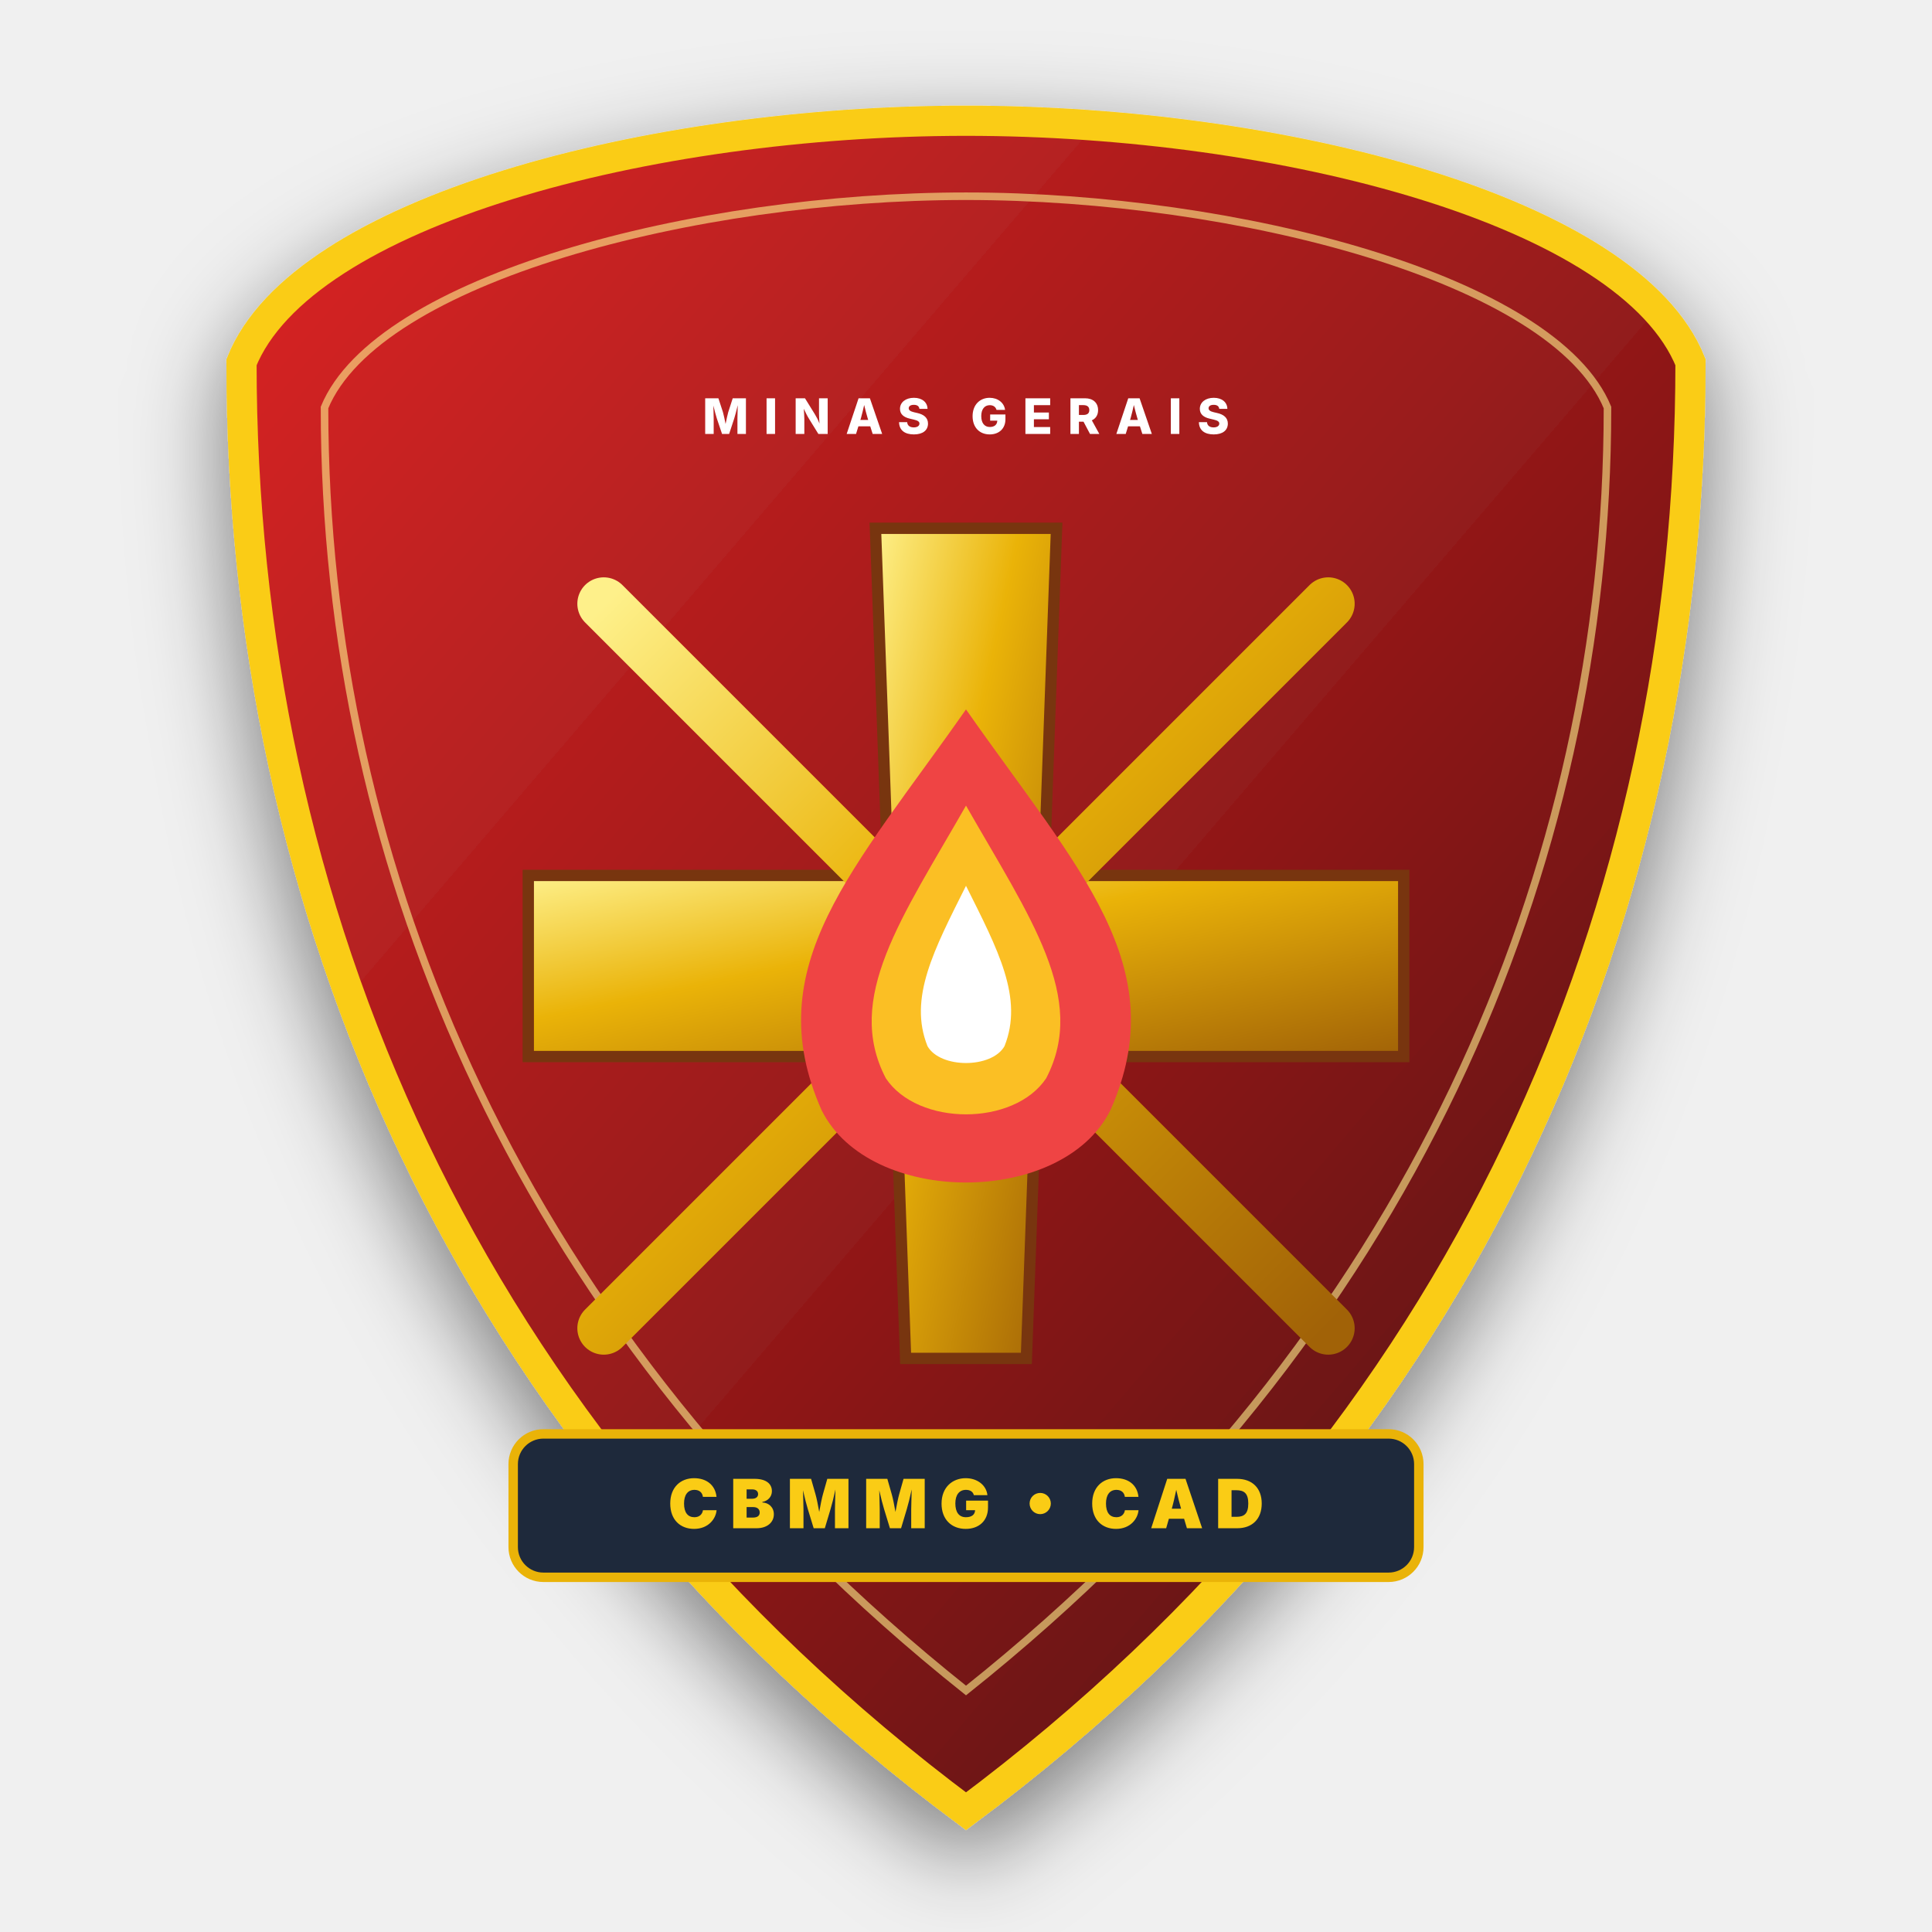
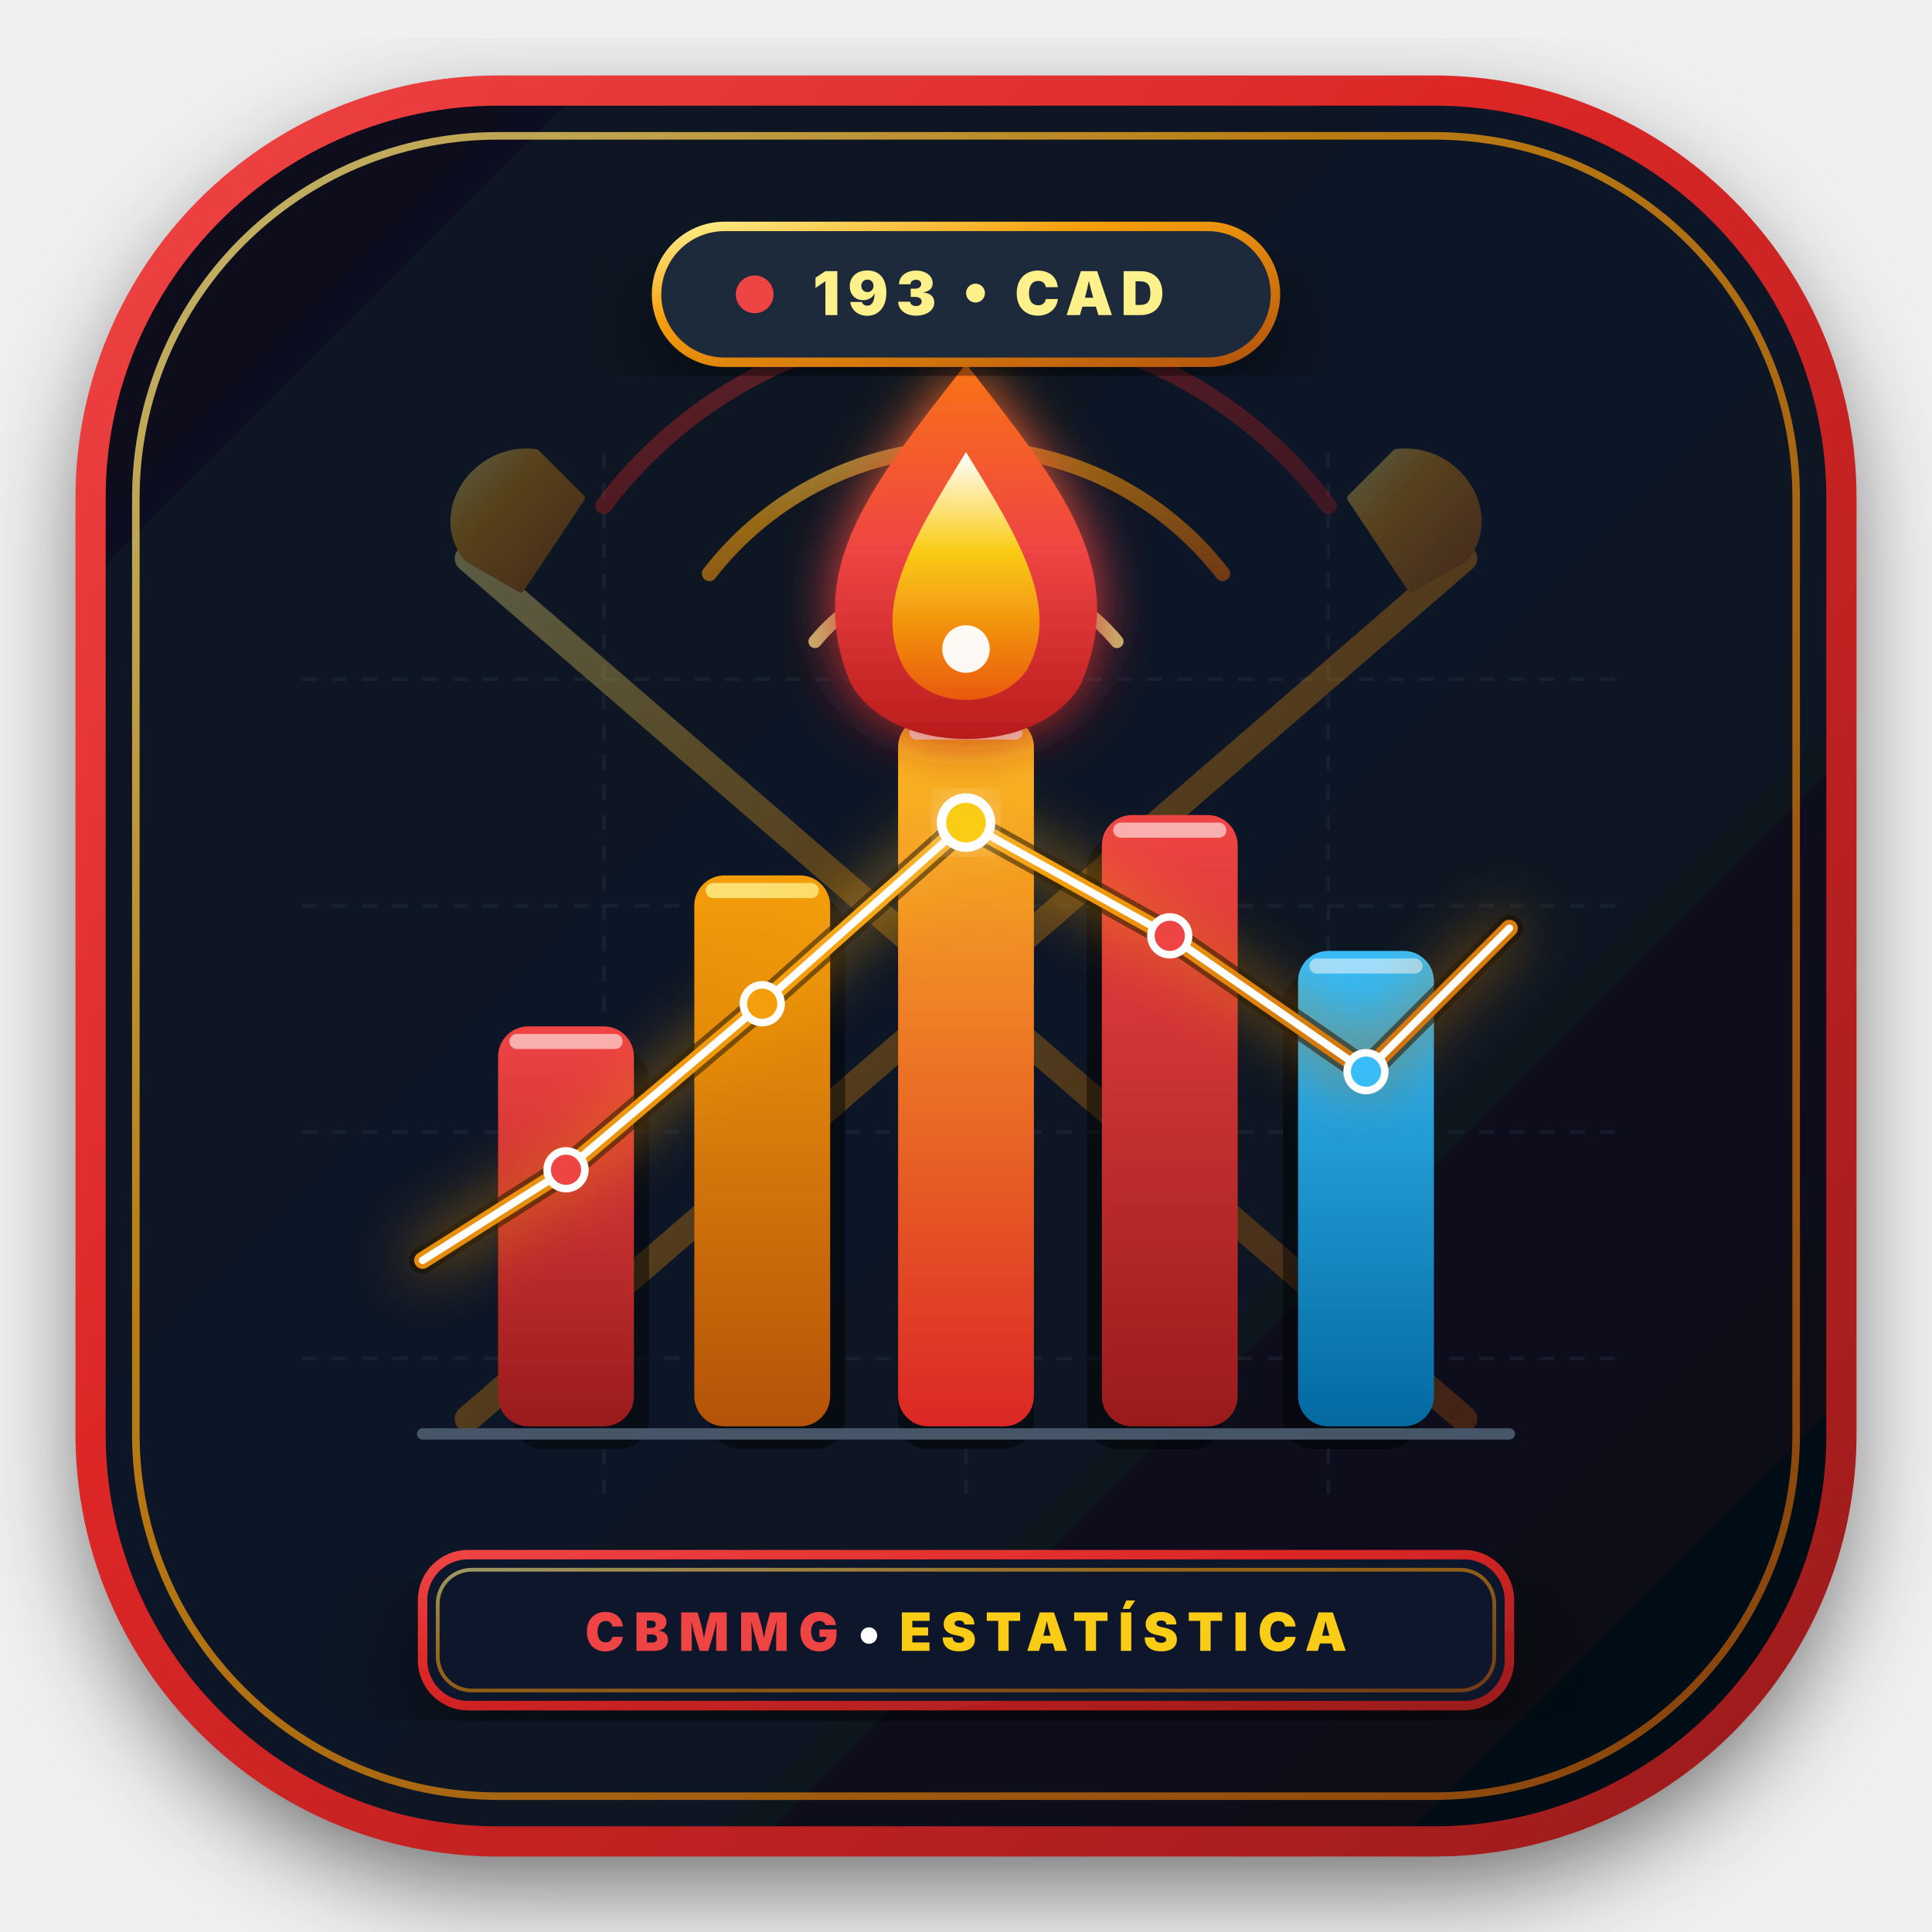
<svg xmlns="http://www.w3.org/2000/svg" viewBox="0 0 512 512" width="512" height="512">
  <defs>
-     <linearGradient id="shieldGrad" x1="0%" y1="0%" x2="100%" y2="100%">
+     <linearGradient id="bgGrad" x1="0%" y1="0%" x2="100%" y2="100%">
+       <stop offset="0%" stop-color="#0a0f1d" />
+       <stop offset="50%" stop-color="#111827" />
+       <stop offset="100%" stop-color="#030712" />
+     </linearGradient>
+     <linearGradient id="cbmRed" x1="0%" y1="0%" x2="100%" y2="100%">
+       <stop offset="0%" stop-color="#ef4444" />
+       <stop offset="40%" stop-color="#dc2626" />
+       <stop offset="100%" stop-color="#991b1b" />
+     </linearGradient>
+     <linearGradient id="cbmGold" x1="0%" y1="0%" x2="100%" y2="100%">
+       <stop offset="0%" stop-color="#fef08a" />
+       <stop offset="35%" stop-color="#f59e0b" />
+       <stop offset="100%" stop-color="#b45309" />
+     </linearGradient>
+     <linearGradient id="barGrad1" x1="0%" y1="100%" x2="0%" y2="0%">
+       <stop offset="0%" stop-color="#991b1b" />
+       <stop offset="100%" stop-color="#ef4444" />
+     </linearGradient>
+     <linearGradient id="barGrad2" x1="0%" y1="100%" x2="0%" y2="0%">
+       <stop offset="0%" stop-color="#b45309" />
+       <stop offset="100%" stop-color="#f59e0b" />
+     </linearGradient>
+     <linearGradient id="barGrad3" x1="0%" y1="100%" x2="0%" y2="0%">
      <stop offset="0%" stop-color="#dc2626" />
-       <stop offset="50%" stop-color="#991b1b" />
-       <stop offset="100%" stop-color="#450a0a" />
+       <stop offset="100%" stop-color="#fbbf24" />
    </linearGradient>
-     <linearGradient id="goldGrad" x1="0%" y1="0%" x2="100%" y2="100%">
-       <stop offset="0%" stop-color="#fef08a" />
-       <stop offset="40%" stop-color="#eab308" />
-       <stop offset="100%" stop-color="#a16207" />
+     <linearGradient id="barGrad4" x1="0%" y1="100%" x2="0%" y2="0%">
+       <stop offset="0%" stop-color="#0369a1" />
+       <stop offset="100%" stop-color="#38bdf8" />
    </linearGradient>
-     <filter id="shadow" x="-10%" y="-10%" width="120%" height="120%">
-       <feDropShadow dx="0" dy="8" stdDeviation="12" flood-color="#000000" flood-opacity="0.5" />
+     <linearGradient id="flameOuter" x1="0%" y1="100%" x2="0%" y2="0%">
+       <stop offset="0%" stop-color="#b91c1c" />
+       <stop offset="50%" stop-color="#ef4444" />
+       <stop offset="100%" stop-color="#f97316" />
+     </linearGradient>
+     <linearGradient id="flameInner" x1="0%" y1="100%" x2="0%" y2="0%">
+       <stop offset="0%" stop-color="#ea580c" />
+       <stop offset="60%" stop-color="#facc15" />
+       <stop offset="100%" stop-color="#ffffff" />
+     </linearGradient>
+     <filter id="glow" x="-20%" y="-20%" width="140%" height="140%">
+       <feGaussianBlur stdDeviation="8" result="blur" />
+       <feComposite in="SourceGraphic" in2="blur" operator="over" />
+     </filter>
+     <filter id="dropShadow" x="-10%" y="-10%" width="120%" height="120%">
+       <feDropShadow dx="0" dy="10" stdDeviation="14" flood-color="#000000" flood-opacity="0.6" />
    </filter>
  </defs>
-   <path d="M 256 32 C 340 32, 432 56, 448 96 C 448 240, 390 380, 256 480 C 122 380, 64 240, 64 96 C 80 56, 172 32, 256 32 Z" fill="url(#shieldGrad)" stroke="#facc15" stroke-width="8" filter="url(#shadow)" />
-   <path d="M 256 52 C 328 52, 412 74, 426 108 C 426 230, 374 354, 256 448 C 138 354, 86 230, 86 108 C 100 74, 184 52, 256 52 Z" fill="none" stroke="#fef08a" stroke-width="2" stroke-opacity="0.6" />
-   <g fill="url(#goldGrad)" stroke="#78350f" stroke-width="3">
-     <path d="M 232 140 L 280 140 L 272 360 L 240 360 Z" />
-     <path d="M 140 232 L 372 232 L 372 280 L 140 280 Z" />
-     <path d="M 160 160 L 352 352" stroke="url(#goldGrad)" stroke-width="14" stroke-linecap="round" />
-     <path d="M 352 160 L 160 352" stroke="url(#goldGrad)" stroke-width="14" stroke-linecap="round" />
+   <rect x="24" y="24" width="464" height="464" rx="108" fill="url(#bgGrad)" filter="url(#dropShadow)" />
+   <rect x="24" y="24" width="464" height="464" rx="108" fill="none" stroke="url(#cbmRed)" stroke-width="8" />
+   <rect x="36" y="36" width="440" height="440" rx="96" fill="none" stroke="url(#cbmGold)" stroke-width="2" stroke-opacity="0.75" />
+   <g stroke="#334155" stroke-width="1" stroke-opacity="0.25" stroke-dasharray="4,4">
+     <line x1="80" y1="180" x2="432" y2="180" />
+     <line x1="80" y1="240" x2="432" y2="240" />
+     <line x1="80" y1="300" x2="432" y2="300" />
+     <line x1="80" y1="360" x2="432" y2="360" />
+     <line x1="160" y1="120" x2="160" y2="400" />
+     <line x1="256" y1="120" x2="256" y2="400" />
+     <line x1="352" y1="120" x2="352" y2="400" />
  </g>
-   <g transform="translate(256, 256) scale(0.85)">
-     <path d="M 0 -80 C 35 -30, 65 0, 45 45 C 30 75, -30 75, -45 45 C -65 0, -35 -30, 0 -80 Z" fill="#ef4444" />
-     <path d="M 0 -50 C 20 -15, 38 10, 25 35 C 15 50, -15 50, -25 35 C -38 10, -20 -15, 0 -50 Z" fill="#fbbf24" />
-     <path d="M 0 -25 C 10 -5, 18 10, 12 25 C 8 32, -8 32, -12 25 C -18 10, -10 -5, 0 -25 Z" fill="#ffffff" />
+   <g fill="none" stroke-linecap="round" opacity="0.85">
+     <path d="M 160 134 A 120 120 0 0 1 352 134" stroke="url(#cbmRed)" stroke-width="4.5" opacity="0.4" />
+     <path d="M 188 152 A 86 86 0 0 1 324 152" stroke="url(#cbmGold)" stroke-width="4" opacity="0.7" />
+     <path d="M 216 170 A 52 52 0 0 1 296 170" stroke="#fef08a" stroke-width="3.5" opacity="0.9" />
  </g>
-   <rect x="136" y="380" width="240" height="38" rx="8" fill="#1e293b" stroke="#eab308" stroke-width="2.5" />
-   <text x="256" y="405" font-family="system-ui, -apple-system, sans-serif" font-weight="900" font-size="18" fill="#facc15" text-anchor="middle" letter-spacing="3">CBMMG • CAD</text>
-   <text x="256" y="115" font-family="system-ui, -apple-system, sans-serif" font-weight="800" font-size="13" fill="#ffffff" text-anchor="middle" letter-spacing="4">MINAS GERAIS</text>
+   <g opacity="0.32" stroke="url(#cbmGold)" stroke-linecap="round" stroke-linejoin="round">
+     <line x1="124" y1="376" x2="388" y2="148" stroke-width="7" />
+     <line x1="388" y1="376" x2="124" y2="148" stroke-width="7" />
+     <path d="M 124 148 C 114 136, 126 118, 142 120 L 154 132 L 138 156 Z" fill="url(#cbmGold)" stroke-width="2" />
+     <path d="M 388 148 C 398 136, 386 118, 370 120 L 358 132 L 374 156 Z" fill="url(#cbmGold)" stroke-width="2" />
+   </g>
+   <g fill="#000000" opacity="0.45">
+     <rect x="136" y="278" width="36" height="106" rx="8" />
+     <rect x="188" y="238" width="36" height="146" rx="8" />
+     <rect x="238" y="196" width="36" height="188" rx="8" />
+     <rect x="288" y="222" width="36" height="162" rx="8" />
+     <rect x="340" y="258" width="36" height="126" rx="8" />
+   </g>
+   <rect x="132" y="272" width="36" height="106" rx="8" fill="url(#barGrad1)" />
+   <rect x="135" y="274" width="30" height="4" rx="2" fill="#fecaca" opacity="0.8" />
+   <rect x="184" y="232" width="36" height="146" rx="8" fill="url(#barGrad2)" />
+   <rect x="187" y="234" width="30" height="4" rx="2" fill="#fef08a" opacity="0.8" />
+   <rect x="238" y="190" width="36" height="188" rx="8" fill="url(#barGrad3)" />
+   <rect x="241" y="192" width="30" height="4" rx="2" fill="#ffffff" opacity="0.9" />
+   <rect x="292" y="216" width="36" height="162" rx="8" fill="url(#barGrad1)" />
+   <rect x="295" y="218" width="30" height="4" rx="2" fill="#fecaca" opacity="0.8" />
+   <rect x="344" y="252" width="36" height="126" rx="8" fill="url(#barGrad4)" />
+   <rect x="347" y="254" width="30" height="4" rx="2" fill="#bae6fd" opacity="0.8" />
+   <line x1="112" y1="380" x2="400" y2="380" stroke="#475569" stroke-width="3" stroke-linecap="round" />
+   <path d="M 112 334 L 150 310 L 202 266 L 256 218 L 310 248 L 362 284 L 400 246" fill="none" stroke="#000000" stroke-width="7" stroke-linecap="round" stroke-linejoin="round" opacity="0.6" />
+   <path d="M 112 334 L 150 310 L 202 266 L 256 218 L 310 248 L 362 284 L 400 246" fill="none" stroke="url(#cbmGold)" stroke-width="4.5" stroke-linecap="round" stroke-linejoin="round" filter="url(#glow)" />
+   <path d="M 112 334 L 150 310 L 202 266 L 256 218 L 310 248 L 362 284 L 400 246" fill="none" stroke="#ffffff" stroke-width="2" stroke-linecap="round" stroke-linejoin="round" />
+   <circle cx="150" cy="310" r="5" fill="#ef4444" stroke="#ffffff" stroke-width="2" />
+   <circle cx="202" cy="266" r="5" fill="#f59e0b" stroke="#ffffff" stroke-width="2" />
+   <circle cx="256" cy="218" r="6.5" fill="#facc15" stroke="#ffffff" stroke-width="2.5" filter="url(#glow)" />
+   <circle cx="310" cy="248" r="5" fill="#ef4444" stroke="#ffffff" stroke-width="2" />
+   <circle cx="362" cy="284" r="5" fill="#38bdf8" stroke="#ffffff" stroke-width="2" />
+   <g transform="translate(256, 154) scale(0.9)" filter="url(#glow)">
+     <path d="M 0 -64 C 28 -28, 48 -4, 34 30 C 22 52, -22 52, -34 30 C -48 -4, -28 -28, 0 -64 Z" fill="url(#flameOuter)" />
+     <path d="M 0 -38 C 16 -12, 28 8, 18 26 C 10 38, -10 38, -18 26 C -28 8, -16 -12, 0 -38 Z" fill="url(#flameInner)" />
+     <circle cx="0" cy="20" r="7" fill="#ffffff" opacity="0.95" />
+   </g>
+   <g transform="translate(256, 78)">
+     <rect x="-82" y="-18" width="164" height="36" rx="18" fill="#1e293b" stroke="url(#cbmGold)" stroke-width="2.5" filter="url(#dropShadow)" />
+     <circle cx="-56" cy="0" r="5" fill="#ef4444">
+       <animate attributeName="opacity" values="1;0.3;1" dur="1.5s" repeatCount="indefinite" />
+     </circle>
+     <text x="6" y="5.5" font-family="system-ui, -apple-system, sans-serif" font-weight="900" font-size="16" fill="#fef08a" text-anchor="middle" letter-spacing="2">193 • CAD</text>
+   </g>
+   <g transform="translate(256, 432)">
+     <rect x="-144" y="-20" width="288" height="40" rx="12" fill="#0f172a" stroke="url(#cbmRed)" stroke-width="2.5" filter="url(#dropShadow)" />
+     <rect x="-140" y="-16" width="280" height="32" rx="9" fill="none" stroke="url(#cbmGold)" stroke-width="1" stroke-opacity="0.6" />
+     <text x="0" y="5.5" font-family="system-ui, -apple-system, sans-serif" font-weight="900" font-size="14" fill="#ffffff" text-anchor="middle" letter-spacing="2.5">
+       <tspan fill="#ef4444">CBMMG</tspan> • <tspan fill="#facc15">ESTATÍSTICA</tspan>
+     </text>
+   </g>
</svg>
